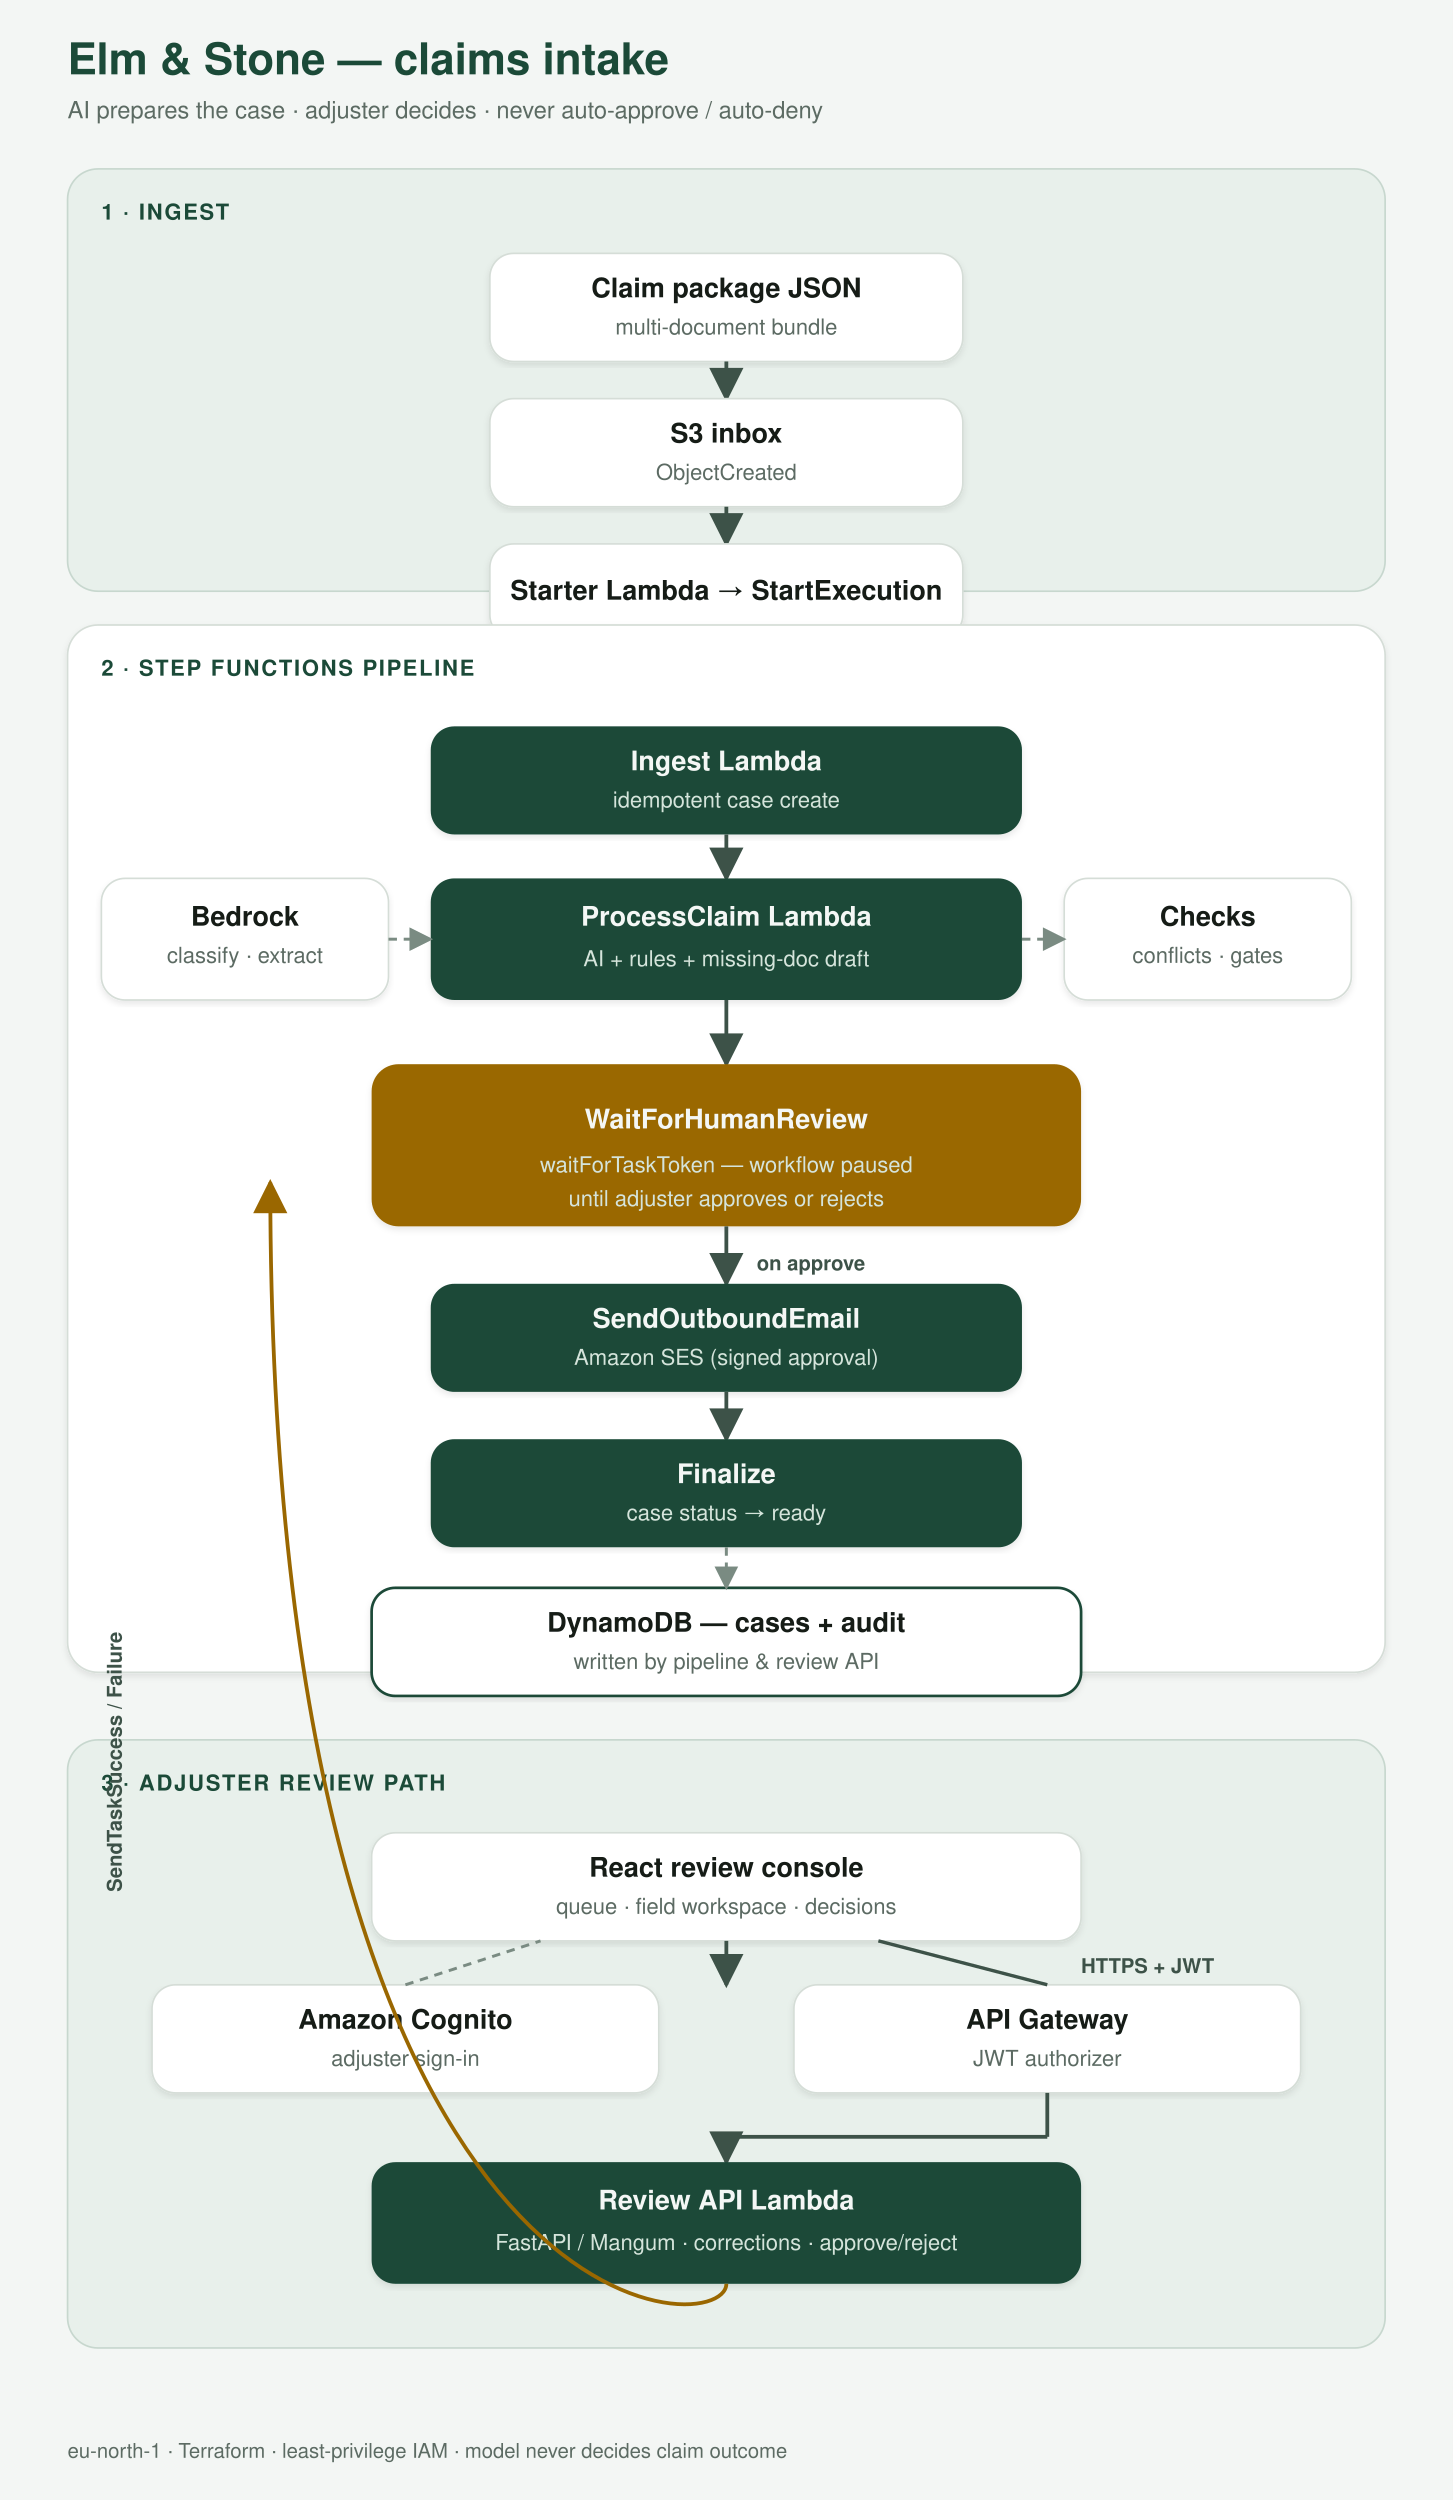
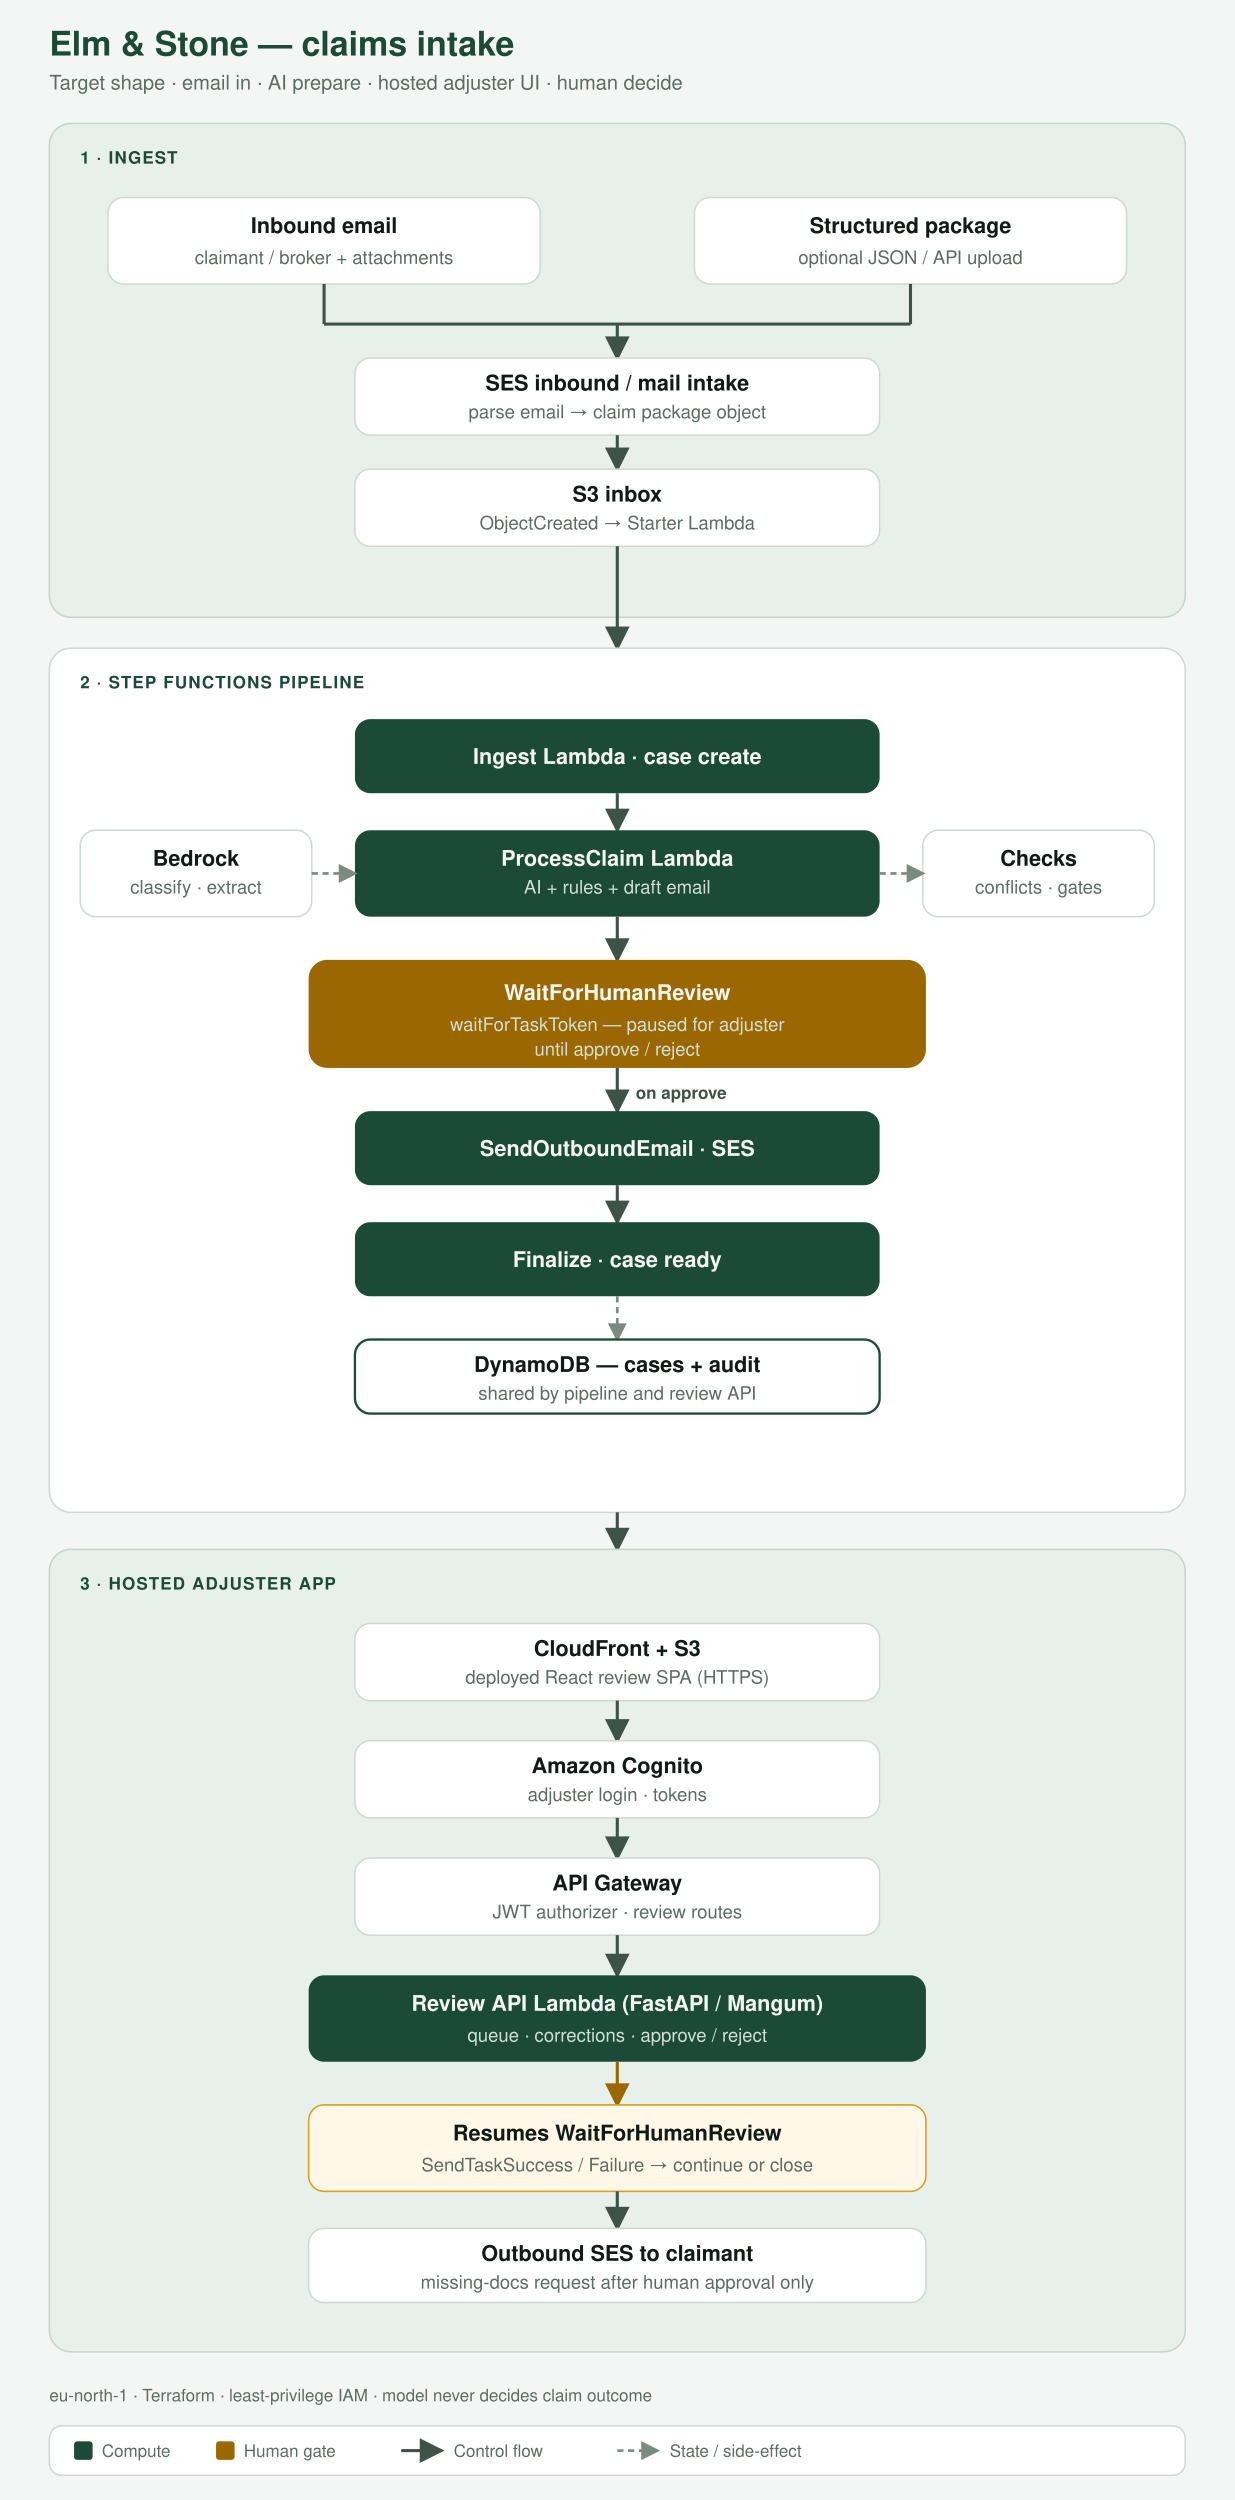
- <svg xmlns="http://www.w3.org/2000/svg" width="860" height="1480" viewBox="0 0 860 1480" role="img" aria-label="Elm and Stone claims intake architecture">
+ <svg xmlns="http://www.w3.org/2000/svg" width="800" height="1620" viewBox="0 0 800 1620" role="img" aria-label="Elm and Stone claims intake target architecture">
  <defs>
-     <marker id="arrow" viewBox="0 0 10 10" refX="9" refY="5" markerWidth="9" markerHeight="9" orient="auto-start-reverse">
-       <path d="M0 0 L10 5 L0 10 z" fill="#3d5248" />
+     <marker id="arr" markerWidth="8" markerHeight="8" refX="7" refY="4" orient="auto">
+       <path d="M0 0 L8 4 L0 8 z" fill="#3d5248" />
    </marker>
-     <marker id="arrowMuted" viewBox="0 0 10 10" refX="9" refY="5" markerWidth="8" markerHeight="8" orient="auto-start-reverse">
-       <path d="M0 0 L10 5 L0 10 z" fill="#7a8b82" />
+     <marker id="arrMuted" markerWidth="7" markerHeight="7" refX="6" refY="3.5" orient="auto">
+       <path d="M0 0 L7 3.5 L0 7 z" fill="#7a8b82" />
    </marker>
-     <marker id="arrowAccent" viewBox="0 0 10 10" refX="9" refY="5" markerWidth="9" markerHeight="9" orient="auto-start-reverse">
-       <path d="M0 0 L10 5 L0 10 z" fill="#9a6700" />
+     <marker id="arrAccent" markerWidth="8" markerHeight="8" refX="7" refY="4" orient="auto">
+       <path d="M0 0 L8 4 L0 8 z" fill="#9a6700" />
    </marker>
-     <filter id="shadow" x="-2%" y="-2%" width="104%" height="108%">
-       <feDropShadow dx="0" dy="2" stdDeviation="2" flood-color="#121a16" flood-opacity="0.09" />
-     </filter>
    <style>
-       .title { font: 700 26px 'IBM Plex Sans', Helvetica, Arial, sans-serif; fill: #1b4a38; }
-       .sub { font: 400 14px 'IBM Plex Sans', Helvetica, Arial, sans-serif; fill: #5c6b63; }
-       .lane { font: 700 13px 'IBM Plex Sans', Helvetica, Arial, sans-serif; fill: #1b4a38; letter-spacing: 0.08em; }
-       .h { font: 700 16px 'IBM Plex Sans', Helvetica, Arial, sans-serif; fill: #121a16; }
-       .hw { font: 700 16px 'IBM Plex Sans', Helvetica, Arial, sans-serif; fill: #f4f7f5; }
-       .s { font: 400 13px 'IBM Plex Sans', Helvetica, Arial, sans-serif; fill: #5c6b63; }
-       .sw { font: 400 13px 'IBM Plex Sans', Helvetica, Arial, sans-serif; fill: #d5e4db; }
-       .l { font: 600 12px 'IBM Plex Sans', Helvetica, Arial, sans-serif; fill: #3d5248; }
-       .n { font: 400 12px 'IBM Plex Sans', Helvetica, Arial, sans-serif; fill: #5c6b63; }
+       .title { font: 700 22px Helvetica, Arial, sans-serif; fill: #1b4a38; }
+       .sub { font: 400 13px Helvetica, Arial, sans-serif; fill: #5c6b63; }
+       .lane { font: 700 11px Helvetica, Arial, sans-serif; fill: #1b4a38; letter-spacing: 0.07em; }
+       .h { font: 700 14px Helvetica, Arial, sans-serif; fill: #121a16; }
+       .hw { font: 700 14px Helvetica, Arial, sans-serif; fill: #f4f7f5; }
+       .s { font: 400 12px Helvetica, Arial, sans-serif; fill: #5c6b63; }
+       .sw { font: 400 12px Helvetica, Arial, sans-serif; fill: #d0e0d7; }
+       .l { font: 600 11px Helvetica, Arial, sans-serif; fill: #3d5248; }
+       .n { font: 400 11px Helvetica, Arial, sans-serif; fill: #5c6b63; }
    </style>
  </defs>
-   <rect width="860" height="1480" fill="#f3f6f4" />
-   <text x="40" y="44" class="title">Elm &amp; Stone — claims intake</text>
-   <text x="40" y="70" class="sub">AI prepares the case · adjuster decides · never auto-approve / auto-deny</text>
-   <rect x="40" y="100" width="780" height="250" rx="18" fill="#e8f0eb" stroke="#c7d7ce" />
-   <text x="60" y="130" class="lane">1 · INGEST</text>
-   <g filter="url(#shadow)">
-     <rect x="290" y="150" width="280" height="64" rx="14" fill="#fff" stroke="#d5ddd7" />
-     <text x="430" y="176" text-anchor="middle" class="h">Claim package JSON</text>
-     <text x="430" y="198" text-anchor="middle" class="s">multi-document bundle</text>
-   </g>
-   <line x1="430" y1="214" x2="430" y2="236" stroke="#3d5248" stroke-width="2.25" marker-end="url(#arrow)" />
-   <g filter="url(#shadow)">
-     <rect x="290" y="236" width="280" height="64" rx="14" fill="#fff" stroke="#d5ddd7" />
-     <text x="430" y="262" text-anchor="middle" class="h">S3 inbox</text>
-     <text x="430" y="284" text-anchor="middle" class="s">ObjectCreated</text>
-   </g>
-   <line x1="430" y1="300" x2="430" y2="322" stroke="#3d5248" stroke-width="2.25" marker-end="url(#arrow)" />
-   <g filter="url(#shadow)">
-     <rect x="290" y="322" width="280" height="56" rx="14" fill="#fff" stroke="#d5ddd7" />
-     <text x="430" y="355" text-anchor="middle" class="h">Starter Lambda → StartExecution</text>
-   </g>
-   <rect x="40" y="370" width="780" height="620" rx="18" fill="#ffffff" stroke="#d5ddd7" filter="url(#shadow)" />
-   <text x="60" y="400" class="lane">2 · STEP FUNCTIONS PIPELINE</text>
-   <g filter="url(#shadow)">
-     <rect x="255" y="430" width="350" height="64" rx="14" fill="#1b4a38" />
-     <text x="430" y="456" text-anchor="middle" class="hw">Ingest Lambda</text>
-     <text x="430" y="478" text-anchor="middle" class="sw">idempotent case create</text>
-   </g>
-   <line x1="430" y1="494" x2="430" y2="520" stroke="#3d5248" stroke-width="2.25" marker-end="url(#arrow)" />
-   <g filter="url(#shadow)">
-     <rect x="255" y="520" width="350" height="72" rx="14" fill="#1b4a38" />
-     <text x="430" y="548" text-anchor="middle" class="hw">ProcessClaim Lambda</text>
-     <text x="430" y="572" text-anchor="middle" class="sw">AI + rules + missing-doc draft</text>
-   </g>
-   <g filter="url(#shadow)">
-     <rect x="60" y="520" width="170" height="72" rx="14" fill="#fff" stroke="#d5ddd7" />
-     <text x="145" y="548" text-anchor="middle" class="h">Bedrock</text>
-     <text x="145" y="570" text-anchor="middle" class="s">classify · extract</text>
-   </g>
-   <g filter="url(#shadow)">
-     <rect x="630" y="520" width="170" height="72" rx="14" fill="#fff" stroke="#d5ddd7" />
-     <text x="715" y="548" text-anchor="middle" class="h">Checks</text>
-     <text x="715" y="570" text-anchor="middle" class="s">conflicts · gates</text>
-   </g>
-   <line x1="230" y1="556" x2="255" y2="556" stroke="#7a8b82" stroke-width="1.75" stroke-dasharray="5 4" marker-end="url(#arrowMuted)" />
-   <line x1="605" y1="556" x2="630" y2="556" stroke="#7a8b82" stroke-width="1.75" stroke-dasharray="5 4" marker-end="url(#arrowMuted)" />
-   <line x1="430" y1="592" x2="430" y2="630" stroke="#3d5248" stroke-width="2.25" marker-end="url(#arrow)" />
-   <g filter="url(#shadow)">
-     <rect x="220" y="630" width="420" height="96" rx="16" fill="#9a6700" />
-     <text x="430" y="668" text-anchor="middle" class="hw">WaitForHumanReview</text>
-     <text x="430" y="694" text-anchor="middle" class="sw">waitForTaskToken — workflow paused</text>
-     <text x="430" y="714" text-anchor="middle" class="sw">until adjuster approves or rejects</text>
-   </g>
-   <line x1="430" y1="726" x2="430" y2="760" stroke="#3d5248" stroke-width="2.25" marker-end="url(#arrow)" />
-   <text x="448" y="752" class="l">on approve</text>
-   <g filter="url(#shadow)">
-     <rect x="255" y="760" width="350" height="64" rx="14" fill="#1b4a38" />
-     <text x="430" y="786" text-anchor="middle" class="hw">SendOutboundEmail</text>
-     <text x="430" y="808" text-anchor="middle" class="sw">Amazon SES (signed approval)</text>
-   </g>
-   <line x1="430" y1="824" x2="430" y2="852" stroke="#3d5248" stroke-width="2.25" marker-end="url(#arrow)" />
-   <g filter="url(#shadow)">
-     <rect x="255" y="852" width="350" height="64" rx="14" fill="#1b4a38" />
-     <text x="430" y="878" text-anchor="middle" class="hw">Finalize</text>
-     <text x="430" y="900" text-anchor="middle" class="sw">case status → ready</text>
-   </g>
-   <g filter="url(#shadow)">
-     <rect x="220" y="940" width="420" height="64" rx="14" fill="#fff" stroke="#1b4a38" stroke-width="1.6" />
-     <text x="430" y="966" text-anchor="middle" class="h">DynamoDB — cases + audit</text>
-     <text x="430" y="988" text-anchor="middle" class="s">written by pipeline &amp; review API</text>
-   </g>
-   <line x1="430" y1="916" x2="430" y2="940" stroke="#7a8b82" stroke-width="1.75" stroke-dasharray="5 4" marker-end="url(#arrowMuted)" />
-   <rect x="40" y="1030" width="780" height="360" rx="18" fill="#e8f0eb" stroke="#c7d7ce" />
-   <text x="60" y="1060" class="lane">3 · ADJUSTER REVIEW PATH</text>
-   <g filter="url(#shadow)">
-     <rect x="220" y="1085" width="420" height="64" rx="14" fill="#fff" stroke="#d5ddd7" />
-     <text x="430" y="1111" text-anchor="middle" class="h">React review console</text>
-     <text x="430" y="1133" text-anchor="middle" class="s">queue · field workspace · decisions</text>
-   </g>
-   <line x1="430" y1="1149" x2="430" y2="1175" stroke="#3d5248" stroke-width="2.25" marker-end="url(#arrow)" />
-   <g filter="url(#shadow)">
-     <rect x="90" y="1175" width="300" height="64" rx="14" fill="#fff" stroke="#d5ddd7" />
-     <text x="240" y="1201" text-anchor="middle" class="h">Amazon Cognito</text>
-     <text x="240" y="1223" text-anchor="middle" class="s">adjuster sign-in</text>
-   </g>
-   <g filter="url(#shadow)">
-     <rect x="470" y="1175" width="300" height="64" rx="14" fill="#fff" stroke="#d5ddd7" />
-     <text x="620" y="1201" text-anchor="middle" class="h">API Gateway</text>
-     <text x="620" y="1223" text-anchor="middle" class="s">JWT authorizer</text>
-   </g>
-   <line x1="240" y1="1175" x2="320" y2="1149" stroke="#7a8b82" stroke-width="1.75" stroke-dasharray="5 4" />
-   <line x1="620" y1="1175" x2="520" y2="1149" stroke="#3d5248" stroke-width="2" />
-   <text x="640" y="1168" class="l">HTTPS + JWT</text>
-   <line x1="620" y1="1239" x2="620" y2="1265" stroke="#3d5248" stroke-width="2.25" />
-   <line x1="430" y1="1265" x2="620" y2="1265" stroke="#3d5248" stroke-width="2.25" />
-   <line x1="430" y1="1265" x2="430" y2="1280" stroke="#3d5248" stroke-width="2.25" marker-end="url(#arrow)" />
-   <g filter="url(#shadow)">
-     <rect x="220" y="1280" width="420" height="72" rx="14" fill="#1b4a38" />
-     <text x="430" y="1308" text-anchor="middle" class="hw">Review API Lambda</text>
-     <text x="430" y="1332" text-anchor="middle" class="sw">FastAPI / Mangum · corrections · approve/reject</text>
-   </g>
-   <path d="M430 1352 C430 1388 160 1388 160 700" fill="none" stroke="#9a6700" stroke-width="2.25" marker-end="url(#arrowAccent)" />
-   <text x="72" y="1120" class="l" transform="rotate(-90 72 1120)">SendTaskSuccess / Failure</text>
-   <text x="40" y="1455" class="n">eu-north-1 · Terraform · least-privilege IAM · model never decides claim outcome</text>
+   <rect width="800" height="1620" fill="#f3f6f4" />
+   <text x="32" y="36" class="title">Elm &amp; Stone — claims intake</text>
+   <text x="32" y="58" class="sub">Target shape · email in · AI prepare · hosted adjuster UI · human decide</text>
+   <rect x="32" y="80" width="736" height="320" rx="14" fill="#e8f0eb" stroke="#c5d5cb" />
+   <text x="52" y="106" class="lane">1 · INGEST</text>
+   <rect x="70" y="128" width="280" height="56" rx="10" fill="#fff" stroke="#cfd9d3" />
+   <text x="210" y="151" text-anchor="middle" class="h">Inbound email</text>
+   <text x="210" y="171" text-anchor="middle" class="s">claimant / broker + attachments</text>
+   <rect x="450" y="128" width="280" height="56" rx="10" fill="#fff" stroke="#cfd9d3" />
+   <text x="590" y="151" text-anchor="middle" class="h">Structured package</text>
+   <text x="590" y="171" text-anchor="middle" class="s">optional JSON / API upload</text>
+   <line x1="210" y1="184" x2="210" y2="210" stroke="#3d5248" stroke-width="2" />
+   <line x1="590" y1="184" x2="590" y2="210" stroke="#3d5248" stroke-width="2" />
+   <line x1="210" y1="210" x2="590" y2="210" stroke="#3d5248" stroke-width="2" />
+   <line x1="400" y1="210" x2="400" y2="232" stroke="#3d5248" stroke-width="2" marker-end="url(#arr)" />
+   <rect x="230" y="232" width="340" height="50" rx="10" fill="#fff" stroke="#cfd9d3" />
+   <text x="400" y="253" text-anchor="middle" class="h">SES inbound / mail intake</text>
+   <text x="400" y="271" text-anchor="middle" class="s">parse email → claim package object</text>
+   <line x1="400" y1="282" x2="400" y2="304" stroke="#3d5248" stroke-width="2" marker-end="url(#arr)" />
+   <rect x="230" y="304" width="340" height="50" rx="10" fill="#fff" stroke="#cfd9d3" />
+   <text x="400" y="325" text-anchor="middle" class="h">S3 inbox</text>
+   <text x="400" y="343" text-anchor="middle" class="s">ObjectCreated → Starter Lambda</text>
+   <line x1="400" y1="354" x2="400" y2="420" stroke="#3d5248" stroke-width="2" marker-end="url(#arr)" />
+   <rect x="32" y="420" width="736" height="560" rx="14" fill="#ffffff" stroke="#cfd9d3" />
+   <text x="52" y="446" class="lane">2 · STEP FUNCTIONS PIPELINE</text>
+   <rect x="230" y="466" width="340" height="48" rx="10" fill="#1b4a38" />
+   <text x="400" y="495" text-anchor="middle" class="hw">Ingest Lambda · case create</text>
+   <line x1="400" y1="514" x2="400" y2="538" stroke="#3d5248" stroke-width="2" marker-end="url(#arr)" />
+   <rect x="52" y="538" width="150" height="56" rx="10" fill="#fff" stroke="#cfd9d3" />
+   <text x="127" y="561" text-anchor="middle" class="h">Bedrock</text>
+   <text x="127" y="579" text-anchor="middle" class="s">classify · extract</text>
+   <rect x="230" y="538" width="340" height="56" rx="10" fill="#1b4a38" />
+   <text x="400" y="561" text-anchor="middle" class="hw">ProcessClaim Lambda</text>
+   <text x="400" y="579" text-anchor="middle" class="sw">AI + rules + draft email</text>
+   <rect x="598" y="538" width="150" height="56" rx="10" fill="#fff" stroke="#cfd9d3" />
+   <text x="673" y="561" text-anchor="middle" class="h">Checks</text>
+   <text x="673" y="579" text-anchor="middle" class="s">conflicts · gates</text>
+   <line x1="202" y1="566" x2="230" y2="566" stroke="#7a8b82" stroke-width="1.75" stroke-dasharray="4 3" marker-end="url(#arrMuted)" />
+   <line x1="570" y1="566" x2="598" y2="566" stroke="#7a8b82" stroke-width="1.75" stroke-dasharray="4 3" marker-end="url(#arrMuted)" />
+   <line x1="400" y1="594" x2="400" y2="622" stroke="#3d5248" stroke-width="2" marker-end="url(#arr)" />
+   <rect x="200" y="622" width="400" height="70" rx="12" fill="#9a6700" />
+   <text x="400" y="648" text-anchor="middle" class="hw">WaitForHumanReview</text>
+   <text x="400" y="668" text-anchor="middle" class="sw">waitForTaskToken — paused for adjuster</text>
+   <text x="400" y="684" text-anchor="middle" class="sw">until approve / reject</text>
+   <line x1="400" y1="692" x2="400" y2="720" stroke="#3d5248" stroke-width="2" marker-end="url(#arr)" />
+   <text x="412" y="712" class="l">on approve</text>
+   <rect x="230" y="720" width="340" height="48" rx="10" fill="#1b4a38" />
+   <text x="400" y="749" text-anchor="middle" class="hw">SendOutboundEmail · SES</text>
+   <line x1="400" y1="768" x2="400" y2="792" stroke="#3d5248" stroke-width="2" marker-end="url(#arr)" />
+   <rect x="230" y="792" width="340" height="48" rx="10" fill="#1b4a38" />
+   <text x="400" y="821" text-anchor="middle" class="hw">Finalize · case ready</text>
+   <line x1="400" y1="840" x2="400" y2="868" stroke="#7a8b82" stroke-width="1.75" stroke-dasharray="4 3" marker-end="url(#arrMuted)" />
+   <rect x="230" y="868" width="340" height="48" rx="10" fill="#fff" stroke="#1b4a38" stroke-width="1.5" />
+   <text x="400" y="889" text-anchor="middle" class="h">DynamoDB — cases + audit</text>
+   <text x="400" y="907" text-anchor="middle" class="s">shared by pipeline and review API</text>
+   <line x1="400" y1="980" x2="400" y2="1004" stroke="#3d5248" stroke-width="2" marker-end="url(#arr)" />
+   <rect x="32" y="1004" width="736" height="520" rx="14" fill="#e8f0eb" stroke="#c5d5cb" />
+   <text x="52" y="1030" class="lane">3 · HOSTED ADJUSTER APP</text>
+   <rect x="230" y="1052" width="340" height="50" rx="10" fill="#fff" stroke="#cfd9d3" />
+   <text x="400" y="1073" text-anchor="middle" class="h">CloudFront + S3</text>
+   <text x="400" y="1091" text-anchor="middle" class="s">deployed React review SPA (HTTPS)</text>
+   <line x1="400" y1="1102" x2="400" y2="1128" stroke="#3d5248" stroke-width="2" marker-end="url(#arr)" />
+   <rect x="230" y="1128" width="340" height="50" rx="10" fill="#fff" stroke="#cfd9d3" />
+   <text x="400" y="1149" text-anchor="middle" class="h">Amazon Cognito</text>
+   <text x="400" y="1167" text-anchor="middle" class="s">adjuster login · tokens</text>
+   <line x1="400" y1="1178" x2="400" y2="1204" stroke="#3d5248" stroke-width="2" marker-end="url(#arr)" />
+   <rect x="230" y="1204" width="340" height="50" rx="10" fill="#fff" stroke="#cfd9d3" />
+   <text x="400" y="1225" text-anchor="middle" class="h">API Gateway</text>
+   <text x="400" y="1243" text-anchor="middle" class="s">JWT authorizer · review routes</text>
+   <line x1="400" y1="1254" x2="400" y2="1280" stroke="#3d5248" stroke-width="2" marker-end="url(#arr)" />
+   <rect x="200" y="1280" width="400" height="56" rx="10" fill="#1b4a38" />
+   <text x="400" y="1303" text-anchor="middle" class="hw">Review API Lambda (FastAPI / Mangum)</text>
+   <text x="400" y="1323" text-anchor="middle" class="sw">queue · corrections · approve / reject</text>
+   <line x1="400" y1="1336" x2="400" y2="1364" stroke="#9a6700" stroke-width="2" marker-end="url(#arrAccent)" />
+   <rect x="200" y="1364" width="400" height="56" rx="10" fill="#fff8e8" stroke="#d4a017" />
+   <text x="400" y="1387" text-anchor="middle" class="h">Resumes WaitForHumanReview</text>
+   <text x="400" y="1407" text-anchor="middle" class="s">SendTaskSuccess / Failure → continue or close</text>
+   <line x1="400" y1="1420" x2="400" y2="1444" stroke="#3d5248" stroke-width="2" marker-end="url(#arr)" />
+   <rect x="200" y="1444" width="400" height="48" rx="10" fill="#fff" stroke="#cfd9d3" />
+   <text x="400" y="1465" text-anchor="middle" class="h">Outbound SES to claimant</text>
+   <text x="400" y="1483" text-anchor="middle" class="s">missing-docs request after human approval only</text>
+   <text x="32" y="1556" class="n">eu-north-1 · Terraform · least-privilege IAM · model never decides claim outcome</text>
+   <rect x="32" y="1572" width="736" height="32" rx="8" fill="#fff" stroke="#cfd9d3" />
+   <rect x="48" y="1582" width="12" height="12" rx="2" fill="#1b4a38" />
+   <text x="66" y="1592" class="n">Compute</text>
+   <rect x="140" y="1582" width="12" height="12" rx="2" fill="#9a6700" />
+   <text x="158" y="1592" class="n">Human gate</text>
+   <line x1="260" y1="1588" x2="286" y2="1588" stroke="#3d5248" stroke-width="2" marker-end="url(#arr)" />
+   <text x="294" y="1592" class="n">Control flow</text>
+   <line x1="400" y1="1588" x2="426" y2="1588" stroke="#7a8b82" stroke-width="1.75" stroke-dasharray="4 3" marker-end="url(#arrMuted)" />
+   <text x="434" y="1592" class="n">State / side-effect</text>
</svg>
